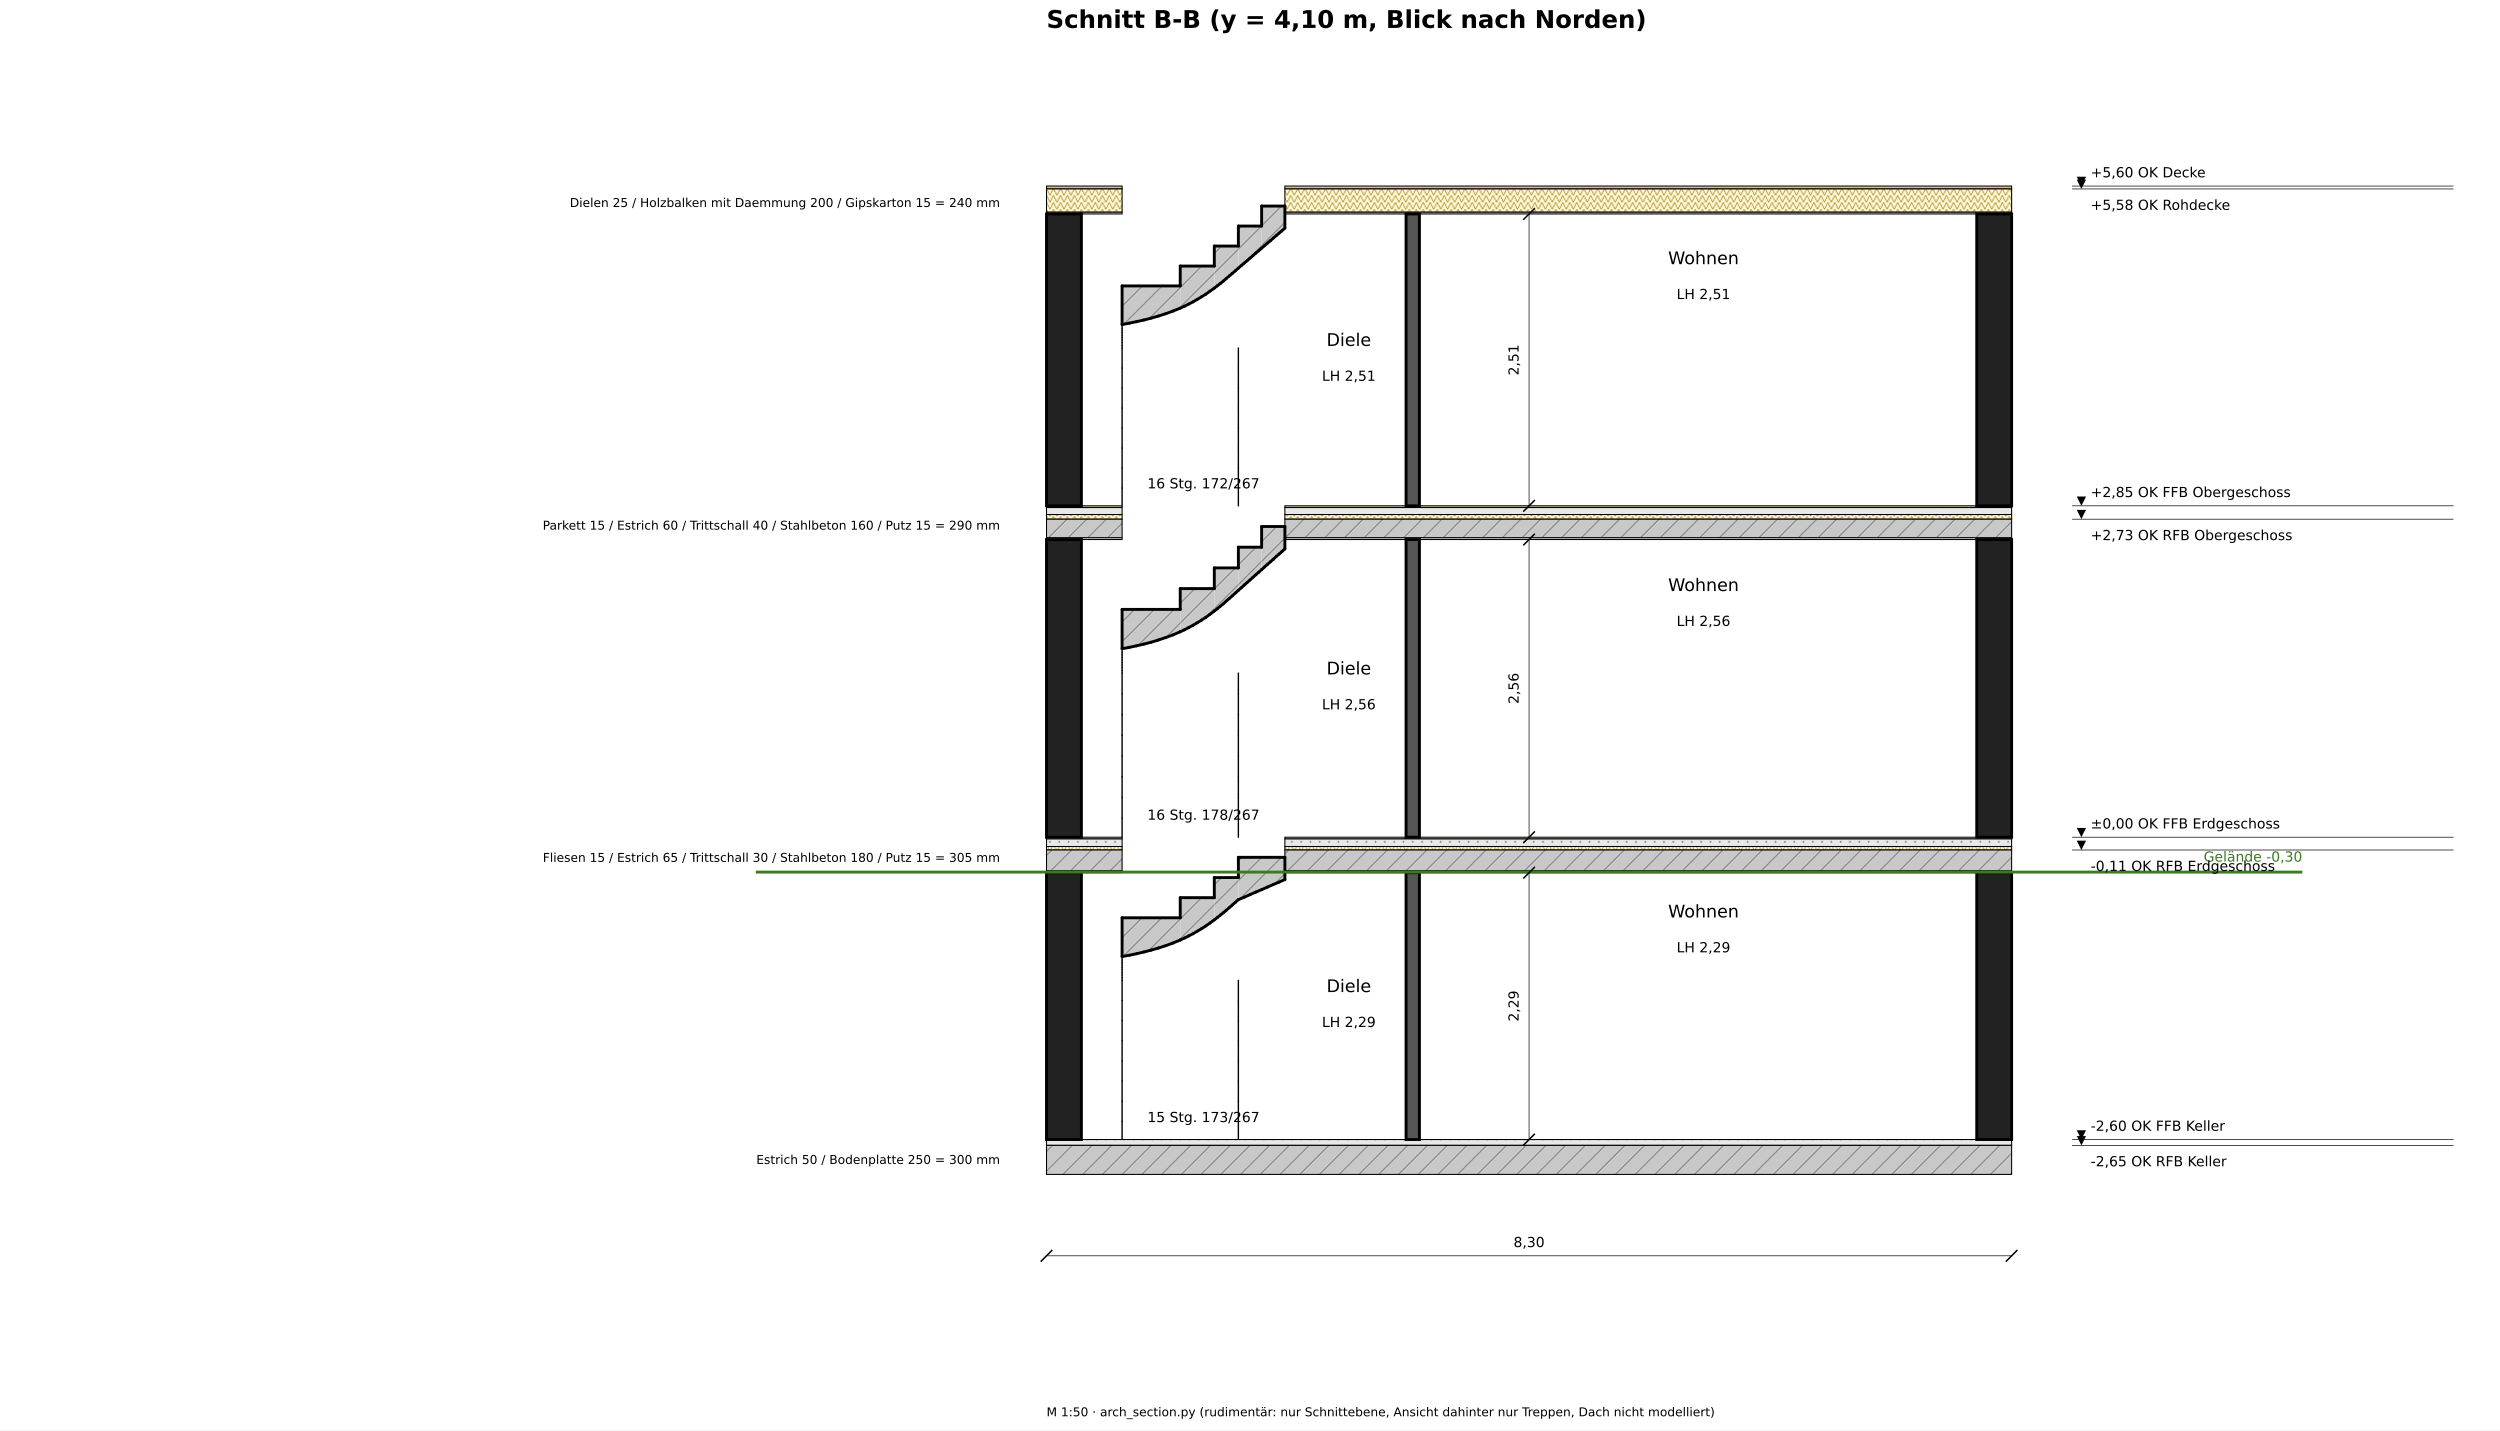
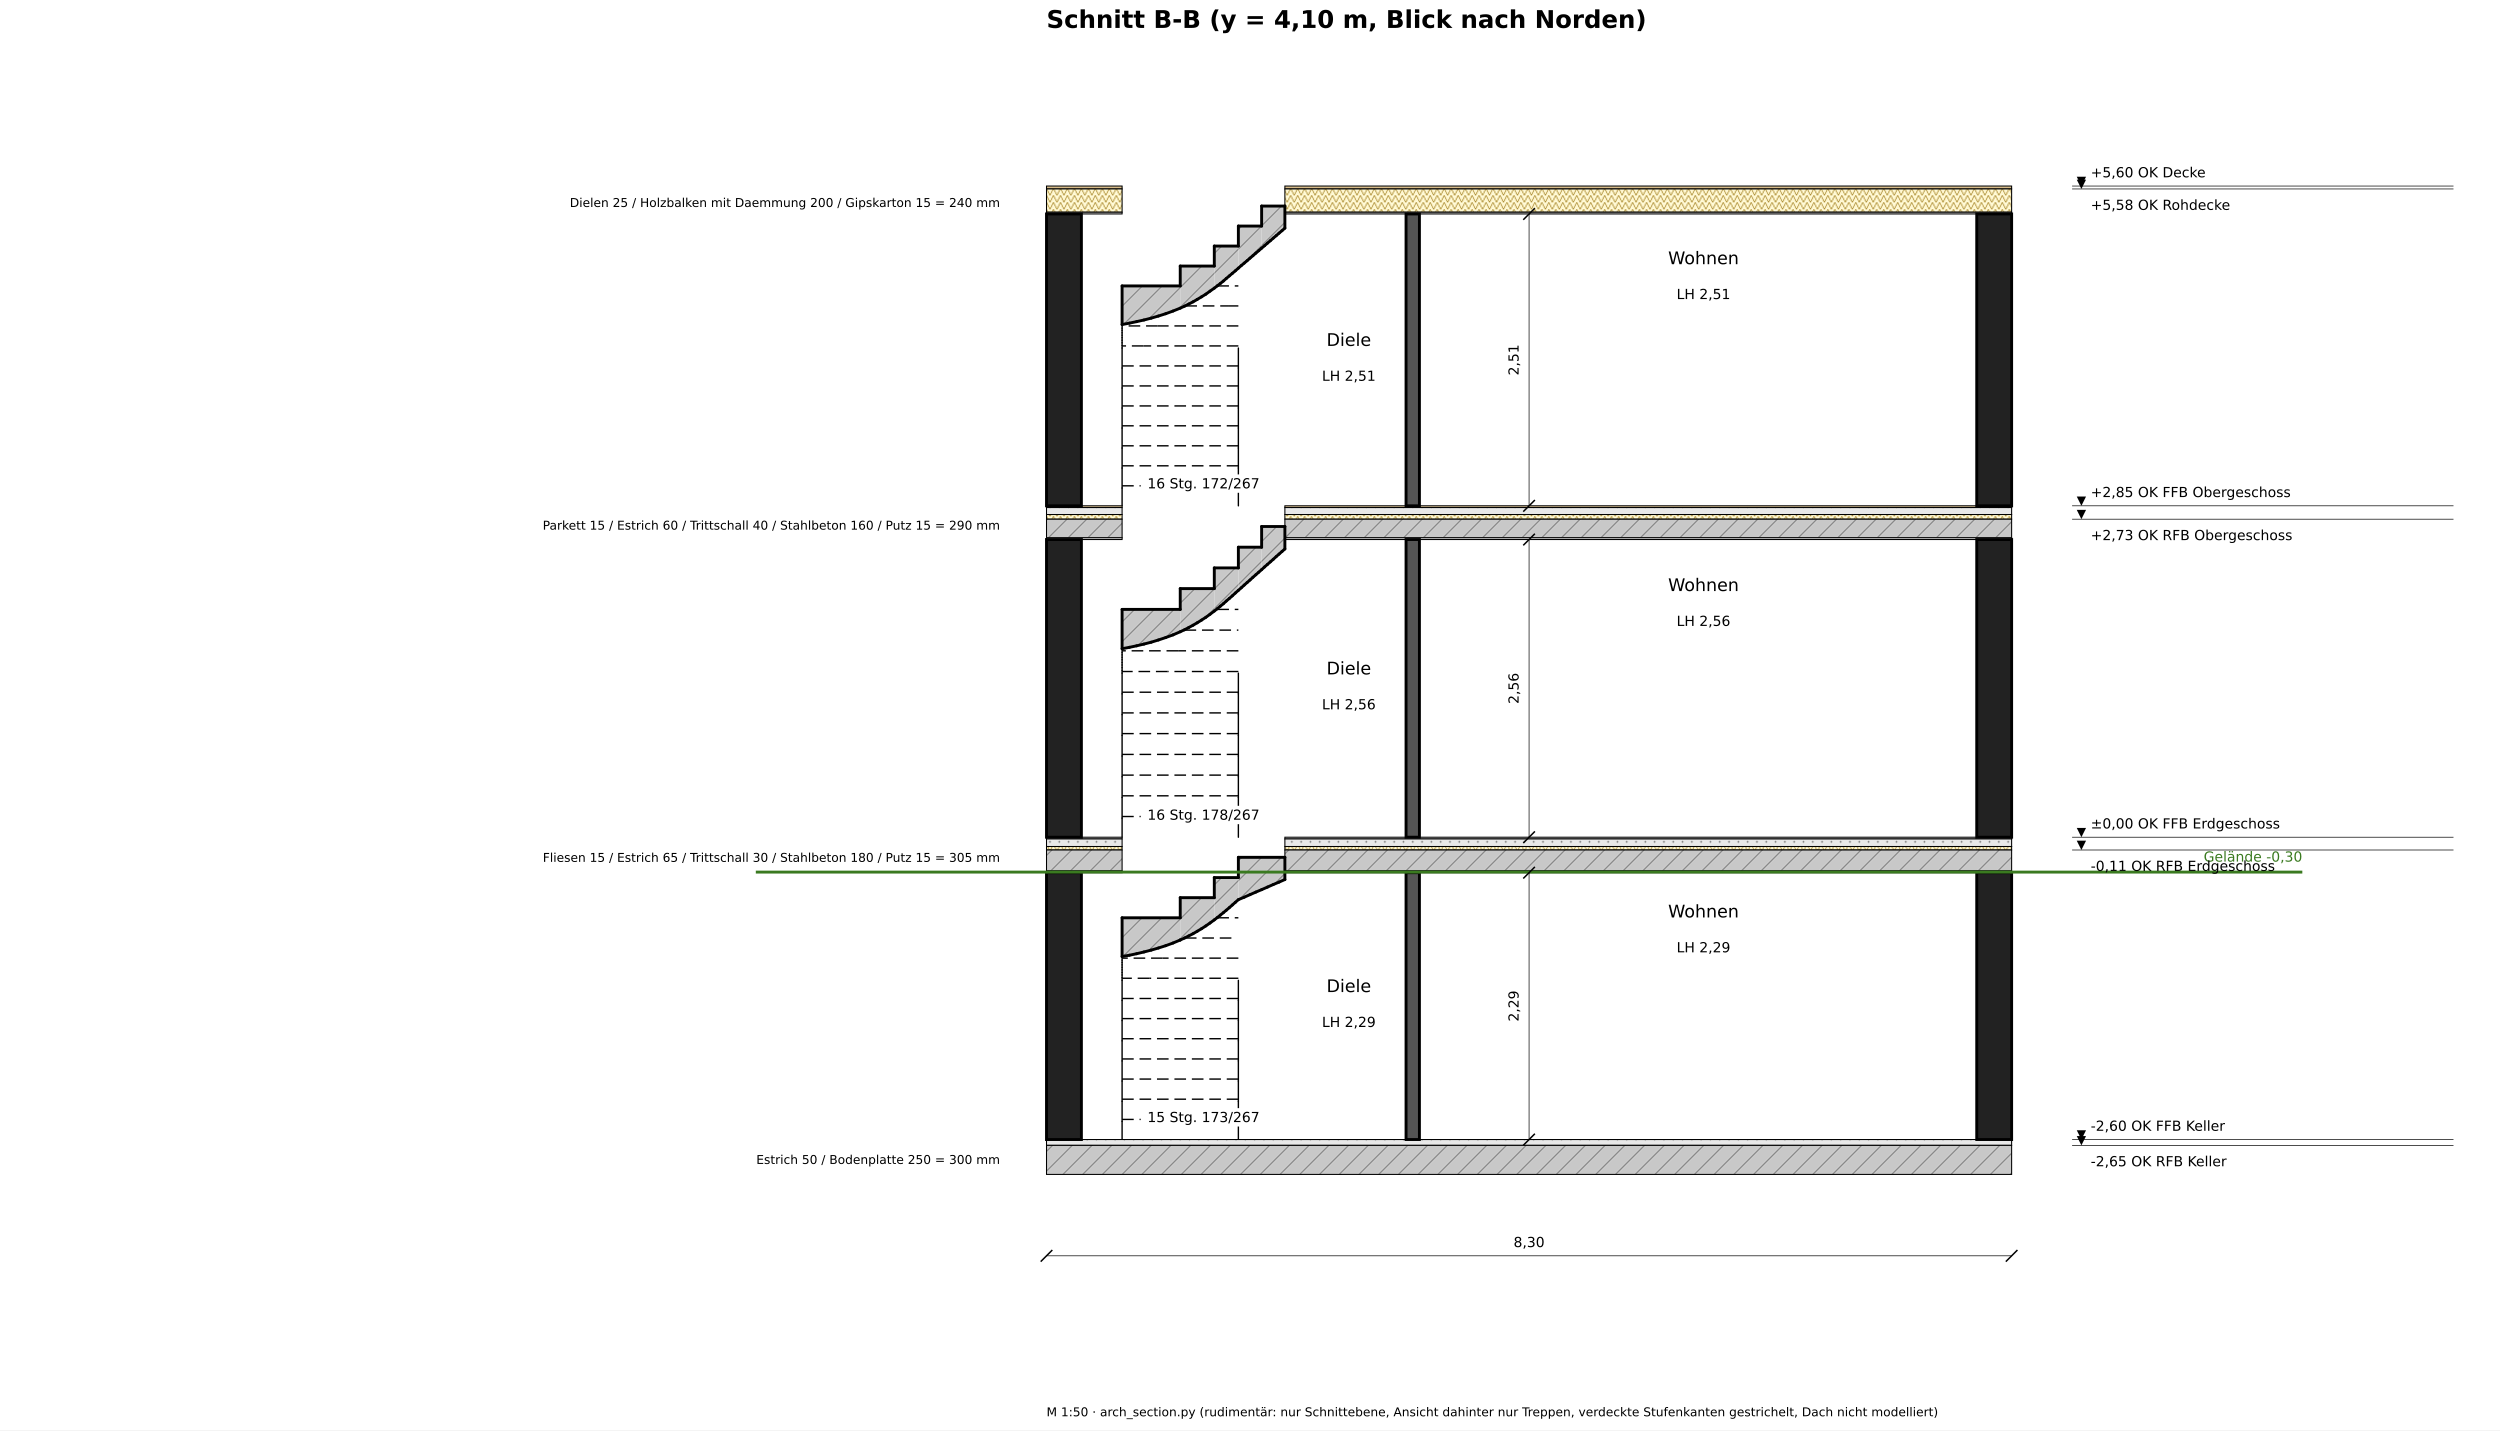
<svg xmlns="http://www.w3.org/2000/svg" width="430.0mm" height="246.0mm" viewBox="-9150 -7200 21500 12300" font-family="DejaVu Sans, sans-serif">
  <defs>
    <pattern id="concrete" patternUnits="userSpaceOnUse" width="120" height="120" patternTransform="rotate(45)">
      <rect width="120" height="120" fill="#c8c8c8" />
      <line x1="0" y1="0" x2="0" y2="120" stroke="#555" stroke-width="10" />
    </pattern>
    <pattern id="screed" patternUnits="userSpaceOnUse" width="80" height="80">
      <rect width="80" height="80" fill="#e8e8e8" />
      <circle cx="40" cy="40" r="8" fill="#777" />
    </pattern>
    <pattern id="insulation" patternUnits="userSpaceOnUse" width="120" height="60">
      <rect width="120" height="60" fill="#fff6d0" />
      <path d="M0 60 L30 0 L60 60 L90 0 L120 60" fill="none" stroke="#a08020" stroke-width="6" />
    </pattern>
    <pattern id="wood" patternUnits="userSpaceOnUse" width="200" height="40">
      <rect width="200" height="40" fill="#e9cf9f" />
      <line x1="0" y1="20" x2="200" y2="20" stroke="#8a6a30" stroke-width="5" />
    </pattern>
    <pattern id="plaster" patternUnits="userSpaceOnUse" width="50" height="50">
      <rect width="50" height="50" fill="#f7f7f7" />
    </pattern>
    <pattern id="todo" patternUnits="userSpaceOnUse" width="150" height="150" patternTransform="rotate(45)">
      <rect width="150" height="150" fill="#ffe0e0" />
      <line x1="0" y1="0" x2="0" y2="150" stroke="#e05050" stroke-width="8" />
    </pattern>
  </defs>
  <rect x="-9150.0" y="-7200" width="21500.0" height="12300.0" fill="white" />
  <line x1="500" y1="2600" x2="500" y2="2444" stroke="#000" stroke-width="12" stroke-linecap="round" />
  <line x1="1500" y1="2444" x2="1500" y2="2600" stroke="#000" stroke-width="12" stroke-linecap="round" />
  <line x1="500" y1="2444" x2="500" y2="2271" stroke="#000" stroke-width="12" stroke-linecap="round" />
  <line x1="1500" y1="2271" x2="1500" y2="2444" stroke="#000" stroke-width="12" stroke-linecap="round" />
  <line x1="500" y1="2271" x2="500" y2="2097" stroke="#000" stroke-width="12" stroke-linecap="round" />
  <line x1="1500" y1="2097" x2="1500" y2="2271" stroke="#000" stroke-width="12" stroke-linecap="round" />
  <line x1="500" y1="2097" x2="500" y2="1924" stroke="#000" stroke-width="12" stroke-linecap="round" />
  <line x1="1500" y1="1924" x2="1500" y2="2097" stroke="#000" stroke-width="12" stroke-linecap="round" />
  <line x1="500" y1="1924" x2="500" y2="1751" stroke="#000" stroke-width="12" stroke-linecap="round" />
  <line x1="1500" y1="1751" x2="1500" y2="1924" stroke="#000" stroke-width="12" stroke-linecap="round" />
  <line x1="500" y1="1751" x2="500" y2="1577" stroke="#000" stroke-width="12" stroke-linecap="round" />
  <line x1="1500" y1="1577" x2="1500" y2="1751" stroke="#000" stroke-width="12" stroke-linecap="round" />
  <line x1="500" y1="1577" x2="500" y2="1404" stroke="#000" stroke-width="12" stroke-linecap="round" />
  <line x1="1500" y1="1404" x2="1500" y2="1577" stroke="#000" stroke-width="12" stroke-linecap="round" />
  <line x1="500" y1="1404" x2="500" y2="1231" stroke="#000" stroke-width="12" stroke-linecap="round" />
  <line x1="1500" y1="1231" x2="1500" y2="1404" stroke="#000" stroke-width="12" stroke-linecap="round" />
  <line x1="500" y1="1231" x2="500" y2="1208" stroke="#000" stroke-width="12" stroke-linecap="round" />
  <line x1="500" y1="1208" x2="500" y2="1185" stroke="#000" stroke-width="12" stroke-linecap="round" />
  <line x1="500" y1="1185" x2="500" y2="1163" stroke="#000" stroke-width="12" stroke-linecap="round" />
  <line x1="500" y1="1163" x2="500" y2="1141" stroke="#000" stroke-width="12" stroke-linecap="round" />
  <line x1="500" y1="1141" x2="500" y2="1119" stroke="#000" stroke-width="12" stroke-linecap="round" />
  <line x1="500" y1="1119" x2="500" y2="1098" stroke="#000" stroke-width="12" stroke-linecap="round" />
  <line x1="500" y1="1098" x2="500" y2="1077" stroke="#000" stroke-width="12" stroke-linecap="round" />
  <line x1="500" y1="1077" x2="500" y2="1057" stroke="#000" stroke-width="12" stroke-linecap="round" />
  <line x1="500" y1="1057" x2="500" y2="1031" stroke="#000" stroke-width="12" stroke-linecap="round" />
  <line x1="500" y1="1031" x2="500" y2="1026" stroke="#000" stroke-width="12" stroke-linecap="round" />
  <line x1="500" y1="-0" x2="500" y2="-164" stroke="#000" stroke-width="12" stroke-linecap="round" />
  <line x1="1500" y1="-164" x2="1500" y2="-0" stroke="#000" stroke-width="12" stroke-linecap="round" />
  <line x1="500" y1="-164" x2="500" y2="-342" stroke="#000" stroke-width="12" stroke-linecap="round" />
  <line x1="1500" y1="-342" x2="1500" y2="-164" stroke="#000" stroke-width="12" stroke-linecap="round" />
  <line x1="500" y1="-342" x2="500" y2="-520" stroke="#000" stroke-width="12" stroke-linecap="round" />
  <line x1="1500" y1="-520" x2="1500" y2="-342" stroke="#000" stroke-width="12" stroke-linecap="round" />
  <line x1="500" y1="-520" x2="500" y2="-698" stroke="#000" stroke-width="12" stroke-linecap="round" />
  <line x1="1500" y1="-698" x2="1500" y2="-520" stroke="#000" stroke-width="12" stroke-linecap="round" />
  <line x1="500" y1="-698" x2="500" y2="-876" stroke="#000" stroke-width="12" stroke-linecap="round" />
  <line x1="1500" y1="-876" x2="1500" y2="-698" stroke="#000" stroke-width="12" stroke-linecap="round" />
  <line x1="500" y1="-876" x2="500" y2="-1054" stroke="#000" stroke-width="12" stroke-linecap="round" />
  <line x1="1500" y1="-1054" x2="1500" y2="-876" stroke="#000" stroke-width="12" stroke-linecap="round" />
  <line x1="500" y1="-1054" x2="500" y2="-1233" stroke="#000" stroke-width="12" stroke-linecap="round" />
  <line x1="1500" y1="-1233" x2="1500" y2="-1054" stroke="#000" stroke-width="12" stroke-linecap="round" />
  <line x1="500" y1="-1233" x2="500" y2="-1411" stroke="#000" stroke-width="12" stroke-linecap="round" />
  <line x1="1500" y1="-1411" x2="1500" y2="-1233" stroke="#000" stroke-width="12" stroke-linecap="round" />
  <line x1="500" y1="-1411" x2="500" y2="-1434" stroke="#000" stroke-width="12" stroke-linecap="round" />
  <line x1="500" y1="-1434" x2="500" y2="-1458" stroke="#000" stroke-width="12" stroke-linecap="round" />
  <line x1="500" y1="-1458" x2="500" y2="-1481" stroke="#000" stroke-width="12" stroke-linecap="round" />
  <line x1="500" y1="-1481" x2="500" y2="-1503" stroke="#000" stroke-width="12" stroke-linecap="round" />
  <line x1="500" y1="-1503" x2="500" y2="-1526" stroke="#000" stroke-width="12" stroke-linecap="round" />
  <line x1="500" y1="-1526" x2="500" y2="-1547" stroke="#000" stroke-width="12" stroke-linecap="round" />
  <line x1="500" y1="-1547" x2="500" y2="-1568" stroke="#000" stroke-width="12" stroke-linecap="round" />
  <line x1="500" y1="-1568" x2="500" y2="-1589" stroke="#000" stroke-width="12" stroke-linecap="round" />
  <line x1="500" y1="-1589" x2="500" y2="-1616" stroke="#000" stroke-width="12" stroke-linecap="round" />
  <line x1="500" y1="-1616" x2="500" y2="-1621" stroke="#000" stroke-width="12" stroke-linecap="round" />
  <line x1="500" y1="-2850" x2="500" y2="-3003" stroke="#000" stroke-width="12" stroke-linecap="round" />
  <line x1="1500" y1="-3003" x2="1500" y2="-2850" stroke="#000" stroke-width="12" stroke-linecap="round" />
  <line x1="500" y1="-3003" x2="500" y2="-3175" stroke="#000" stroke-width="12" stroke-linecap="round" />
  <line x1="1500" y1="-3175" x2="1500" y2="-3003" stroke="#000" stroke-width="12" stroke-linecap="round" />
  <line x1="500" y1="-3175" x2="500" y2="-3347" stroke="#000" stroke-width="12" stroke-linecap="round" />
  <line x1="1500" y1="-3347" x2="1500" y2="-3175" stroke="#000" stroke-width="12" stroke-linecap="round" />
  <line x1="500" y1="-3347" x2="500" y2="-3519" stroke="#000" stroke-width="12" stroke-linecap="round" />
  <line x1="1500" y1="-3519" x2="1500" y2="-3347" stroke="#000" stroke-width="12" stroke-linecap="round" />
  <line x1="500" y1="-3519" x2="500" y2="-3691" stroke="#000" stroke-width="12" stroke-linecap="round" />
  <line x1="1500" y1="-3691" x2="1500" y2="-3519" stroke="#000" stroke-width="12" stroke-linecap="round" />
  <line x1="500" y1="-3691" x2="500" y2="-3863" stroke="#000" stroke-width="12" stroke-linecap="round" />
  <line x1="1500" y1="-3863" x2="1500" y2="-3691" stroke="#000" stroke-width="12" stroke-linecap="round" />
  <line x1="500" y1="-3863" x2="500" y2="-4035" stroke="#000" stroke-width="12" stroke-linecap="round" />
  <line x1="1500" y1="-4035" x2="1500" y2="-3863" stroke="#000" stroke-width="12" stroke-linecap="round" />
  <line x1="500" y1="-4035" x2="500" y2="-4207" stroke="#000" stroke-width="12" stroke-linecap="round" />
  <line x1="1500" y1="-4207" x2="1500" y2="-4035" stroke="#000" stroke-width="12" stroke-linecap="round" />
  <line x1="500" y1="-4207" x2="500" y2="-4229" stroke="#000" stroke-width="12" stroke-linecap="round" />
  <line x1="500" y1="-4229" x2="500" y2="-4252" stroke="#000" stroke-width="12" stroke-linecap="round" />
  <line x1="500" y1="-4252" x2="500" y2="-4274" stroke="#000" stroke-width="12" stroke-linecap="round" />
  <line x1="500" y1="-4274" x2="500" y2="-4296" stroke="#000" stroke-width="12" stroke-linecap="round" />
  <line x1="500" y1="-4296" x2="500" y2="-4317" stroke="#000" stroke-width="12" stroke-linecap="round" />
  <line x1="500" y1="-4317" x2="500" y2="-4338" stroke="#000" stroke-width="12" stroke-linecap="round" />
  <line x1="500" y1="-4338" x2="500" y2="-4359" stroke="#000" stroke-width="12" stroke-linecap="round" />
  <line x1="500" y1="-4359" x2="500" y2="-4378" stroke="#000" stroke-width="12" stroke-linecap="round" />
  <line x1="500" y1="-4378" x2="500" y2="-4405" stroke="#000" stroke-width="12" stroke-linecap="round" />
  <line x1="500" y1="-4405" x2="500" y2="-4409" stroke="#000" stroke-width="12" stroke-linecap="round" />
  <rect x="-150" y="2600" width="8300" height="50" fill="url(#screed)" stroke="#000" stroke-width="9" />
  <rect x="-150" y="2650" width="8300" height="250" fill="url(#concrete)" stroke="#000" stroke-width="9" />
  <rect x="-150" y="0" width="650" height="15" fill="url(#plaster)" stroke="#000" stroke-width="9" />
  <rect x="1900" y="0" width="6250" height="15" fill="url(#plaster)" stroke="#000" stroke-width="9" />
  <rect x="-150" y="15" width="650" height="65" fill="url(#screed)" stroke="#000" stroke-width="9" />
  <rect x="1900" y="15" width="6250" height="65" fill="url(#screed)" stroke="#000" stroke-width="9" />
  <rect x="-150" y="80" width="650" height="30" fill="url(#insulation)" stroke="#000" stroke-width="9" />
  <rect x="1900" y="80" width="6250" height="30" fill="url(#insulation)" stroke="#000" stroke-width="9" />
  <rect x="-150" y="110" width="650" height="180" fill="url(#concrete)" stroke="#000" stroke-width="9" />
  <rect x="1900" y="110" width="6250" height="180" fill="url(#concrete)" stroke="#000" stroke-width="9" />
  <rect x="-150" y="290" width="650" height="15" fill="url(#plaster)" stroke="#000" stroke-width="9" />
  <rect x="1900" y="290" width="6250" height="15" fill="url(#plaster)" stroke="#000" stroke-width="9" />
  <rect x="-150" y="-2850" width="650" height="15" fill="url(#wood)" stroke="#000" stroke-width="9" />
  <rect x="1900" y="-2850" width="6250" height="15" fill="url(#wood)" stroke="#000" stroke-width="9" />
  <rect x="-150" y="-2835" width="650" height="60" fill="url(#screed)" stroke="#000" stroke-width="9" />
  <rect x="1900" y="-2835" width="6250" height="60" fill="url(#screed)" stroke="#000" stroke-width="9" />
  <rect x="-150" y="-2775" width="650" height="40" fill="url(#insulation)" stroke="#000" stroke-width="9" />
  <rect x="1900" y="-2775" width="6250" height="40" fill="url(#insulation)" stroke="#000" stroke-width="9" />
  <rect x="-150" y="-2735" width="650" height="160" fill="url(#concrete)" stroke="#000" stroke-width="9" />
  <rect x="1900" y="-2735" width="6250" height="160" fill="url(#concrete)" stroke="#000" stroke-width="9" />
  <rect x="-150" y="-2575" width="650" height="15" fill="url(#plaster)" stroke="#000" stroke-width="9" />
  <rect x="1900" y="-2575" width="6250" height="15" fill="url(#plaster)" stroke="#000" stroke-width="9" />
  <rect x="-150" y="-5600" width="650" height="25" fill="url(#wood)" stroke="#000" stroke-width="9" />
  <rect x="1900" y="-5600" width="6250" height="25" fill="url(#wood)" stroke="#000" stroke-width="9" />
  <rect x="-150" y="-5575" width="650" height="200" fill="url(#insulation)" stroke="#000" stroke-width="9" />
  <rect x="1900" y="-5575" width="6250" height="200" fill="url(#insulation)" stroke="#000" stroke-width="9" />
  <rect x="-150" y="-5375" width="650" height="15" fill="#dddddd" stroke="#000" stroke-width="9" />
  <rect x="1900" y="-5375" width="6250" height="15" fill="#dddddd" stroke="#000" stroke-width="9" />
  <rect x="-150" y="305" width="300" height="2295" fill="#222" stroke="#000" stroke-width="25" />
  <rect x="2942" y="305" width="115" height="2295" fill="#555" stroke="#000" stroke-width="25" />
  <rect x="7850" y="305" width="300" height="2295" fill="#222" stroke="#000" stroke-width="25" />
  <rect x="-150" y="-2560" width="300" height="2560" fill="#222" stroke="#000" stroke-width="25" />
  <rect x="2942" y="-2560" width="115" height="2560" fill="#555" stroke="#000" stroke-width="25" />
  <rect x="7850" y="-2560" width="300" height="2560" fill="#222" stroke="#000" stroke-width="25" />
  <rect x="-150" y="-5360" width="300" height="2510" fill="#222" stroke="#000" stroke-width="25" />
  <rect x="2942" y="-5360" width="115" height="2510" fill="#555" stroke="#000" stroke-width="25" />
  <rect x="7850" y="-5360" width="300" height="2510" fill="#222" stroke="#000" stroke-width="25" />
+   <line x1="1500" y1="2427" x2="500" y2="2427" stroke="#000" stroke-width="12" stroke-dasharray="100 50" />
+   <line x1="1500" y1="2253" x2="500" y2="2253" stroke="#000" stroke-width="12" stroke-dasharray="100 50" />
+   <line x1="1500" y1="2080" x2="500" y2="2080" stroke="#000" stroke-width="12" stroke-dasharray="100 50" />
+   <line x1="1500" y1="1907" x2="500" y2="1907" stroke="#000" stroke-width="12" stroke-dasharray="100 50" />
+   <line x1="1500" y1="1733" x2="500" y2="1733" stroke="#000" stroke-width="12" stroke-dasharray="100 50" />
+   <line x1="1500" y1="1560" x2="500" y2="1560" stroke="#000" stroke-width="12" stroke-dasharray="100 50" />
+   <line x1="1500" y1="1387" x2="500" y2="1387" stroke="#000" stroke-width="12" stroke-dasharray="100 50" />
+   <line x1="1500" y1="1213" x2="734" y2="1213" stroke="#000" stroke-width="12" stroke-dasharray="100 50" />
+   <line x1="734" y1="1213" x2="500" y2="1213" stroke="#000" stroke-width="12" stroke-dasharray="100 50" />
+   <line x1="1500" y1="1040" x2="849" y2="1040" stroke="#000" stroke-width="12" stroke-dasharray="100 50" />
+   <line x1="849" y1="1040" x2="500" y2="1040" stroke="#000" stroke-width="12" stroke-dasharray="100 50" />
+   <line x1="1040" y1="867" x2="1465" y2="867" stroke="#000" stroke-width="12" stroke-dasharray="100 50" />
+   <line x1="1319" y1="693" x2="1500" y2="693" stroke="#000" stroke-width="12" stroke-dasharray="100 50" />
+   <line x1="1500" y1="-178" x2="500" y2="-178" stroke="#000" stroke-width="12" stroke-dasharray="100 50" />
+   <line x1="1500" y1="-356" x2="500" y2="-356" stroke="#000" stroke-width="12" stroke-dasharray="100 50" />
+   <line x1="1500" y1="-534" x2="500" y2="-534" stroke="#000" stroke-width="12" stroke-dasharray="100 50" />
+   <line x1="1500" y1="-712" x2="500" y2="-712" stroke="#000" stroke-width="12" stroke-dasharray="100 50" />
+   <line x1="1500" y1="-891" x2="500" y2="-891" stroke="#000" stroke-width="12" stroke-dasharray="100 50" />
+   <line x1="1500" y1="-1069" x2="500" y2="-1069" stroke="#000" stroke-width="12" stroke-dasharray="100 50" />
+   <line x1="1500" y1="-1247" x2="500" y2="-1247" stroke="#000" stroke-width="12" stroke-dasharray="100 50" />
+   <line x1="1500" y1="-1425" x2="891" y2="-1425" stroke="#000" stroke-width="12" stroke-dasharray="100 50" />
+   <line x1="891" y1="-1425" x2="500" y2="-1425" stroke="#000" stroke-width="12" stroke-dasharray="100 50" />
+   <line x1="1500" y1="-1603" x2="982" y2="-1603" stroke="#000" stroke-width="12" stroke-dasharray="100 50" />
+   <line x1="982" y1="-1603" x2="500" y2="-1603" stroke="#000" stroke-width="12" stroke-dasharray="100 50" />
+   <line x1="1037" y1="-1781" x2="1500" y2="-1781" stroke="#000" stroke-width="12" stroke-dasharray="100 50" />
+   <line x1="1319" y1="-1959" x2="1500" y2="-1959" stroke="#000" stroke-width="12" stroke-dasharray="100 50" />
+   <line x1="1500" y1="-3022" x2="500" y2="-3022" stroke="#000" stroke-width="12" stroke-dasharray="100 50" />
+   <line x1="1500" y1="-3194" x2="500" y2="-3194" stroke="#000" stroke-width="12" stroke-dasharray="100 50" />
+   <line x1="1500" y1="-3366" x2="500" y2="-3366" stroke="#000" stroke-width="12" stroke-dasharray="100 50" />
+   <line x1="1500" y1="-3538" x2="500" y2="-3538" stroke="#000" stroke-width="12" stroke-dasharray="100 50" />
+   <line x1="1500" y1="-3709" x2="500" y2="-3709" stroke="#000" stroke-width="12" stroke-dasharray="100 50" />
+   <line x1="1500" y1="-3881" x2="500" y2="-3881" stroke="#000" stroke-width="12" stroke-dasharray="100 50" />
+   <line x1="1500" y1="-4053" x2="500" y2="-4053" stroke="#000" stroke-width="12" stroke-dasharray="100 50" />
+   <line x1="1500" y1="-4225" x2="684" y2="-4225" stroke="#000" stroke-width="12" stroke-dasharray="100 50" />
+   <line x1="684" y1="-4225" x2="500" y2="-4225" stroke="#000" stroke-width="12" stroke-dasharray="100 50" />
+   <line x1="1500" y1="-4397" x2="806" y2="-4397" stroke="#000" stroke-width="12" stroke-dasharray="100 50" />
+   <line x1="806" y1="-4397" x2="500" y2="-4397" stroke="#000" stroke-width="12" stroke-dasharray="100 50" />
+   <line x1="1044" y1="-4569" x2="1411" y2="-4569" stroke="#000" stroke-width="12" stroke-dasharray="100 50" />
+   <line x1="1411" y1="-4569" x2="1500" y2="-4569" stroke="#000" stroke-width="12" stroke-dasharray="100 50" />
+   <line x1="1319" y1="-4741" x2="1500" y2="-4741" stroke="#000" stroke-width="12" stroke-dasharray="100 50" />
  <polygon points="500,693 1000,693 1000,884 938,910 875,933 812,953 750,971 688,987 625,1002 563,1015 500,1026" fill="url(#concrete)" stroke="none" />
  <polygon points="1000,520 1293,520 1293,711 1256,738 1220,763 1183,787 1146,809 1110,830 1073,849 1037,867 1000,884" fill="url(#concrete)" stroke="none" />
  <polygon points="1293,347 1500,347 1500,537 1474,560 1448,583 1422,606 1396,628 1371,649 1345,670 1319,691 1293,711" fill="url(#concrete)" stroke="none" />
  <polygon points="1500,173 1900,173 1900,364 1850,386 1800,407 1750,429 1700,451 1650,472 1600,494 1550,516 1500,537" fill="url(#concrete)" stroke="none" />
  <polygon points="500,-1959 1000,-1959 1000,-1767 938,-1740 875,-1717 812,-1696 750,-1677 688,-1661 625,-1646 563,-1633 500,-1621" fill="url(#concrete)" stroke="none" />
  <polygon points="1000,-2138 1293,-2138 1293,-1945 1256,-1917 1220,-1891 1183,-1867 1146,-1844 1110,-1823 1073,-1803 1037,-1784 1000,-1767" fill="url(#concrete)" stroke="none" />
  <polygon points="1293,-2316 1500,-2316 1500,-2123 1474,-2100 1448,-2076 1422,-2053 1396,-2031 1371,-2008 1345,-1987 1319,-1965 1293,-1945" fill="url(#concrete)" stroke="none" />
  <polygon points="1500,-2494 1700,-2494 1700,-2301 1675,-2279 1650,-2257 1625,-2235 1600,-2212 1575,-2190 1550,-2168 1525,-2145 1500,-2123" fill="url(#concrete)" stroke="none" />
  <polygon points="1700,-2672 1900,-2672 1900,-2479 1875,-2457 1850,-2435 1825,-2413 1800,-2390 1775,-2368 1750,-2346 1725,-2324 1700,-2301" fill="url(#concrete)" stroke="none" />
  <polygon points="500,-4741 1000,-4741 1000,-4550 938,-4525 875,-4502 812,-4482 750,-4464 688,-4448 625,-4434 563,-4421 500,-4409" fill="url(#concrete)" stroke="none" />
  <polygon points="1000,-4912 1293,-4912 1293,-4722 1256,-4696 1220,-4670 1183,-4647 1146,-4625 1110,-4604 1073,-4585 1037,-4567 1000,-4550" fill="url(#concrete)" stroke="none" />
  <polygon points="1293,-5084 1500,-5084 1500,-4894 1474,-4871 1448,-4849 1422,-4827 1396,-4805 1371,-4783 1345,-4762 1319,-4742 1293,-4722" fill="url(#concrete)" stroke="none" />
  <polygon points="1500,-5256 1700,-5256 1700,-5066 1675,-5044 1650,-5023 1625,-5001 1600,-4980 1575,-4958 1550,-4937 1525,-4916 1500,-4894" fill="url(#concrete)" stroke="none" />
  <polygon points="1700,-5428 1900,-5428 1900,-5238 1875,-5216 1850,-5195 1825,-5173 1800,-5152 1775,-5130 1750,-5109 1725,-5087 1700,-5066" fill="url(#concrete)" stroke="none" />
  <line x1="500" y1="693" x2="1000" y2="693" stroke="#000" stroke-width="25" stroke-linecap="round" />
  <line x1="1000" y1="884" x2="938" y2="910" stroke="#000" stroke-width="25" stroke-linecap="round" />
  <line x1="938" y1="910" x2="875" y2="933" stroke="#000" stroke-width="25" stroke-linecap="round" />
  <line x1="875" y1="933" x2="812" y2="953" stroke="#000" stroke-width="25" stroke-linecap="round" />
  <line x1="812" y1="953" x2="750" y2="971" stroke="#000" stroke-width="25" stroke-linecap="round" />
  <line x1="750" y1="971" x2="688" y2="987" stroke="#000" stroke-width="25" stroke-linecap="round" />
  <line x1="688" y1="987" x2="625" y2="1002" stroke="#000" stroke-width="25" stroke-linecap="round" />
  <line x1="625" y1="1002" x2="563" y2="1015" stroke="#000" stroke-width="25" stroke-linecap="round" />
  <line x1="563" y1="1015" x2="500" y2="1026" stroke="#000" stroke-width="25" stroke-linecap="round" />
  <line x1="1000" y1="520" x2="1293" y2="520" stroke="#000" stroke-width="25" stroke-linecap="round" />
  <line x1="1293" y1="711" x2="1256" y2="738" stroke="#000" stroke-width="25" stroke-linecap="round" />
  <line x1="1256" y1="738" x2="1220" y2="763" stroke="#000" stroke-width="25" stroke-linecap="round" />
  <line x1="1220" y1="763" x2="1183" y2="787" stroke="#000" stroke-width="25" stroke-linecap="round" />
  <line x1="1183" y1="787" x2="1146" y2="809" stroke="#000" stroke-width="25" stroke-linecap="round" />
  <line x1="1146" y1="809" x2="1110" y2="830" stroke="#000" stroke-width="25" stroke-linecap="round" />
  <line x1="1110" y1="830" x2="1073" y2="849" stroke="#000" stroke-width="25" stroke-linecap="round" />
  <line x1="1073" y1="849" x2="1037" y2="867" stroke="#000" stroke-width="25" stroke-linecap="round" />
  <line x1="1037" y1="867" x2="1000" y2="884" stroke="#000" stroke-width="25" stroke-linecap="round" />
  <line x1="1293" y1="347" x2="1500" y2="347" stroke="#000" stroke-width="25" stroke-linecap="round" />
  <line x1="1500" y1="537" x2="1474" y2="560" stroke="#000" stroke-width="25" stroke-linecap="round" />
  <line x1="1474" y1="560" x2="1448" y2="583" stroke="#000" stroke-width="25" stroke-linecap="round" />
  <line x1="1448" y1="583" x2="1422" y2="606" stroke="#000" stroke-width="25" stroke-linecap="round" />
  <line x1="1422" y1="606" x2="1396" y2="628" stroke="#000" stroke-width="25" stroke-linecap="round" />
  <line x1="1396" y1="628" x2="1371" y2="649" stroke="#000" stroke-width="25" stroke-linecap="round" />
  <line x1="1371" y1="649" x2="1345" y2="670" stroke="#000" stroke-width="25" stroke-linecap="round" />
  <line x1="1345" y1="670" x2="1319" y2="691" stroke="#000" stroke-width="25" stroke-linecap="round" />
  <line x1="1319" y1="691" x2="1293" y2="711" stroke="#000" stroke-width="25" stroke-linecap="round" />
  <line x1="1500" y1="173" x2="1900" y2="173" stroke="#000" stroke-width="25" stroke-linecap="round" />
  <line x1="1900" y1="364" x2="1850" y2="386" stroke="#000" stroke-width="25" stroke-linecap="round" />
  <line x1="1850" y1="386" x2="1800" y2="407" stroke="#000" stroke-width="25" stroke-linecap="round" />
  <line x1="1800" y1="407" x2="1750" y2="429" stroke="#000" stroke-width="25" stroke-linecap="round" />
  <line x1="1750" y1="429" x2="1700" y2="451" stroke="#000" stroke-width="25" stroke-linecap="round" />
  <line x1="1700" y1="451" x2="1650" y2="472" stroke="#000" stroke-width="25" stroke-linecap="round" />
  <line x1="1650" y1="472" x2="1600" y2="494" stroke="#000" stroke-width="25" stroke-linecap="round" />
  <line x1="1600" y1="494" x2="1550" y2="516" stroke="#000" stroke-width="25" stroke-linecap="round" />
  <line x1="1550" y1="516" x2="1500" y2="537" stroke="#000" stroke-width="25" stroke-linecap="round" />
  <line x1="1000" y1="884" x2="1000" y2="884" stroke="#000" stroke-width="25" stroke-linecap="round" />
  <line x1="1000" y1="693" x2="1000" y2="520" stroke="#000" stroke-width="25" stroke-linecap="round" />
  <line x1="500" y1="1026" x2="500" y2="693" stroke="#000" stroke-width="25" stroke-linecap="round" />
  <line x1="1293" y1="520" x2="1293" y2="347" stroke="#000" stroke-width="25" stroke-linecap="round" />
  <line x1="1500" y1="347" x2="1500" y2="173" stroke="#000" stroke-width="25" stroke-linecap="round" />
  <line x1="1900" y1="364" x2="1900" y2="173" stroke="#000" stroke-width="25" stroke-linecap="round" />
  <line x1="500" y1="-1959" x2="1000" y2="-1959" stroke="#000" stroke-width="25" stroke-linecap="round" />
  <line x1="1000" y1="-1767" x2="938" y2="-1740" stroke="#000" stroke-width="25" stroke-linecap="round" />
  <line x1="938" y1="-1740" x2="875" y2="-1717" stroke="#000" stroke-width="25" stroke-linecap="round" />
  <line x1="875" y1="-1717" x2="812" y2="-1696" stroke="#000" stroke-width="25" stroke-linecap="round" />
  <line x1="812" y1="-1696" x2="750" y2="-1677" stroke="#000" stroke-width="25" stroke-linecap="round" />
  <line x1="750" y1="-1677" x2="688" y2="-1661" stroke="#000" stroke-width="25" stroke-linecap="round" />
  <line x1="688" y1="-1661" x2="625" y2="-1646" stroke="#000" stroke-width="25" stroke-linecap="round" />
  <line x1="625" y1="-1646" x2="563" y2="-1633" stroke="#000" stroke-width="25" stroke-linecap="round" />
  <line x1="563" y1="-1633" x2="500" y2="-1621" stroke="#000" stroke-width="25" stroke-linecap="round" />
  <line x1="1000" y1="-2138" x2="1293" y2="-2138" stroke="#000" stroke-width="25" stroke-linecap="round" />
  <line x1="1293" y1="-1945" x2="1256" y2="-1917" stroke="#000" stroke-width="25" stroke-linecap="round" />
  <line x1="1256" y1="-1917" x2="1220" y2="-1891" stroke="#000" stroke-width="25" stroke-linecap="round" />
  <line x1="1220" y1="-1891" x2="1183" y2="-1867" stroke="#000" stroke-width="25" stroke-linecap="round" />
  <line x1="1183" y1="-1867" x2="1146" y2="-1844" stroke="#000" stroke-width="25" stroke-linecap="round" />
  <line x1="1146" y1="-1844" x2="1110" y2="-1823" stroke="#000" stroke-width="25" stroke-linecap="round" />
  <line x1="1110" y1="-1823" x2="1073" y2="-1803" stroke="#000" stroke-width="25" stroke-linecap="round" />
  <line x1="1073" y1="-1803" x2="1037" y2="-1784" stroke="#000" stroke-width="25" stroke-linecap="round" />
  <line x1="1037" y1="-1784" x2="1000" y2="-1767" stroke="#000" stroke-width="25" stroke-linecap="round" />
  <line x1="1293" y1="-2316" x2="1500" y2="-2316" stroke="#000" stroke-width="25" stroke-linecap="round" />
  <line x1="1500" y1="-2123" x2="1474" y2="-2100" stroke="#000" stroke-width="25" stroke-linecap="round" />
  <line x1="1474" y1="-2100" x2="1448" y2="-2076" stroke="#000" stroke-width="25" stroke-linecap="round" />
  <line x1="1448" y1="-2076" x2="1422" y2="-2053" stroke="#000" stroke-width="25" stroke-linecap="round" />
  <line x1="1422" y1="-2053" x2="1396" y2="-2031" stroke="#000" stroke-width="25" stroke-linecap="round" />
  <line x1="1396" y1="-2031" x2="1371" y2="-2008" stroke="#000" stroke-width="25" stroke-linecap="round" />
  <line x1="1371" y1="-2008" x2="1345" y2="-1987" stroke="#000" stroke-width="25" stroke-linecap="round" />
  <line x1="1345" y1="-1987" x2="1319" y2="-1965" stroke="#000" stroke-width="25" stroke-linecap="round" />
  <line x1="1319" y1="-1965" x2="1293" y2="-1945" stroke="#000" stroke-width="25" stroke-linecap="round" />
  <line x1="1500" y1="-2494" x2="1700" y2="-2494" stroke="#000" stroke-width="25" stroke-linecap="round" />
  <line x1="1700" y1="-2301" x2="1675" y2="-2279" stroke="#000" stroke-width="25" stroke-linecap="round" />
  <line x1="1675" y1="-2279" x2="1650" y2="-2257" stroke="#000" stroke-width="25" stroke-linecap="round" />
  <line x1="1650" y1="-2257" x2="1625" y2="-2235" stroke="#000" stroke-width="25" stroke-linecap="round" />
  <line x1="1625" y1="-2235" x2="1600" y2="-2212" stroke="#000" stroke-width="25" stroke-linecap="round" />
  <line x1="1600" y1="-2212" x2="1575" y2="-2190" stroke="#000" stroke-width="25" stroke-linecap="round" />
  <line x1="1575" y1="-2190" x2="1550" y2="-2168" stroke="#000" stroke-width="25" stroke-linecap="round" />
  <line x1="1550" y1="-2168" x2="1525" y2="-2145" stroke="#000" stroke-width="25" stroke-linecap="round" />
  <line x1="1525" y1="-2145" x2="1500" y2="-2123" stroke="#000" stroke-width="25" stroke-linecap="round" />
  <line x1="1700" y1="-2672" x2="1900" y2="-2672" stroke="#000" stroke-width="25" stroke-linecap="round" />
  <line x1="1900" y1="-2479" x2="1875" y2="-2457" stroke="#000" stroke-width="25" stroke-linecap="round" />
  <line x1="1875" y1="-2457" x2="1850" y2="-2435" stroke="#000" stroke-width="25" stroke-linecap="round" />
  <line x1="1850" y1="-2435" x2="1825" y2="-2413" stroke="#000" stroke-width="25" stroke-linecap="round" />
  <line x1="1825" y1="-2413" x2="1800" y2="-2390" stroke="#000" stroke-width="25" stroke-linecap="round" />
  <line x1="1800" y1="-2390" x2="1775" y2="-2368" stroke="#000" stroke-width="25" stroke-linecap="round" />
  <line x1="1775" y1="-2368" x2="1750" y2="-2346" stroke="#000" stroke-width="25" stroke-linecap="round" />
  <line x1="1750" y1="-2346" x2="1725" y2="-2324" stroke="#000" stroke-width="25" stroke-linecap="round" />
  <line x1="1725" y1="-2324" x2="1700" y2="-2301" stroke="#000" stroke-width="25" stroke-linecap="round" />
  <line x1="1000" y1="-1959" x2="1000" y2="-2138" stroke="#000" stroke-width="25" stroke-linecap="round" />
  <line x1="500" y1="-1621" x2="500" y2="-1959" stroke="#000" stroke-width="25" stroke-linecap="round" />
  <line x1="1293" y1="-2138" x2="1293" y2="-2316" stroke="#000" stroke-width="25" stroke-linecap="round" />
  <line x1="1500" y1="-2316" x2="1500" y2="-2494" stroke="#000" stroke-width="25" stroke-linecap="round" />
  <line x1="1700" y1="-2494" x2="1700" y2="-2672" stroke="#000" stroke-width="25" stroke-linecap="round" />
  <line x1="1900" y1="-2479" x2="1900" y2="-2672" stroke="#000" stroke-width="25" stroke-linecap="round" />
  <line x1="500" y1="-4741" x2="1000" y2="-4741" stroke="#000" stroke-width="25" stroke-linecap="round" />
  <line x1="1000" y1="-4550" x2="938" y2="-4525" stroke="#000" stroke-width="25" stroke-linecap="round" />
  <line x1="938" y1="-4525" x2="875" y2="-4502" stroke="#000" stroke-width="25" stroke-linecap="round" />
  <line x1="875" y1="-4502" x2="812" y2="-4482" stroke="#000" stroke-width="25" stroke-linecap="round" />
  <line x1="812" y1="-4482" x2="750" y2="-4464" stroke="#000" stroke-width="25" stroke-linecap="round" />
  <line x1="750" y1="-4464" x2="688" y2="-4448" stroke="#000" stroke-width="25" stroke-linecap="round" />
  <line x1="688" y1="-4448" x2="625" y2="-4434" stroke="#000" stroke-width="25" stroke-linecap="round" />
  <line x1="625" y1="-4434" x2="563" y2="-4421" stroke="#000" stroke-width="25" stroke-linecap="round" />
  <line x1="563" y1="-4421" x2="500" y2="-4409" stroke="#000" stroke-width="25" stroke-linecap="round" />
  <line x1="1000" y1="-4912" x2="1293" y2="-4912" stroke="#000" stroke-width="25" stroke-linecap="round" />
  <line x1="1293" y1="-4722" x2="1256" y2="-4696" stroke="#000" stroke-width="25" stroke-linecap="round" />
  <line x1="1256" y1="-4696" x2="1220" y2="-4670" stroke="#000" stroke-width="25" stroke-linecap="round" />
  <line x1="1220" y1="-4670" x2="1183" y2="-4647" stroke="#000" stroke-width="25" stroke-linecap="round" />
  <line x1="1183" y1="-4647" x2="1146" y2="-4625" stroke="#000" stroke-width="25" stroke-linecap="round" />
  <line x1="1146" y1="-4625" x2="1110" y2="-4604" stroke="#000" stroke-width="25" stroke-linecap="round" />
  <line x1="1110" y1="-4604" x2="1073" y2="-4585" stroke="#000" stroke-width="25" stroke-linecap="round" />
  <line x1="1073" y1="-4585" x2="1037" y2="-4567" stroke="#000" stroke-width="25" stroke-linecap="round" />
  <line x1="1037" y1="-4567" x2="1000" y2="-4550" stroke="#000" stroke-width="25" stroke-linecap="round" />
  <line x1="1293" y1="-5084" x2="1500" y2="-5084" stroke="#000" stroke-width="25" stroke-linecap="round" />
  <line x1="1500" y1="-4894" x2="1474" y2="-4871" stroke="#000" stroke-width="25" stroke-linecap="round" />
  <line x1="1474" y1="-4871" x2="1448" y2="-4849" stroke="#000" stroke-width="25" stroke-linecap="round" />
  <line x1="1448" y1="-4849" x2="1422" y2="-4827" stroke="#000" stroke-width="25" stroke-linecap="round" />
  <line x1="1422" y1="-4827" x2="1396" y2="-4805" stroke="#000" stroke-width="25" stroke-linecap="round" />
  <line x1="1396" y1="-4805" x2="1371" y2="-4783" stroke="#000" stroke-width="25" stroke-linecap="round" />
  <line x1="1371" y1="-4783" x2="1345" y2="-4762" stroke="#000" stroke-width="25" stroke-linecap="round" />
  <line x1="1345" y1="-4762" x2="1319" y2="-4742" stroke="#000" stroke-width="25" stroke-linecap="round" />
  <line x1="1319" y1="-4742" x2="1293" y2="-4722" stroke="#000" stroke-width="25" stroke-linecap="round" />
  <line x1="1500" y1="-5256" x2="1700" y2="-5256" stroke="#000" stroke-width="25" stroke-linecap="round" />
  <line x1="1700" y1="-5066" x2="1675" y2="-5044" stroke="#000" stroke-width="25" stroke-linecap="round" />
  <line x1="1675" y1="-5044" x2="1650" y2="-5023" stroke="#000" stroke-width="25" stroke-linecap="round" />
  <line x1="1650" y1="-5023" x2="1625" y2="-5001" stroke="#000" stroke-width="25" stroke-linecap="round" />
  <line x1="1625" y1="-5001" x2="1600" y2="-4980" stroke="#000" stroke-width="25" stroke-linecap="round" />
  <line x1="1600" y1="-4980" x2="1575" y2="-4958" stroke="#000" stroke-width="25" stroke-linecap="round" />
  <line x1="1575" y1="-4958" x2="1550" y2="-4937" stroke="#000" stroke-width="25" stroke-linecap="round" />
  <line x1="1550" y1="-4937" x2="1525" y2="-4916" stroke="#000" stroke-width="25" stroke-linecap="round" />
  <line x1="1525" y1="-4916" x2="1500" y2="-4894" stroke="#000" stroke-width="25" stroke-linecap="round" />
  <line x1="1700" y1="-5428" x2="1900" y2="-5428" stroke="#000" stroke-width="25" stroke-linecap="round" />
  <line x1="1900" y1="-5238" x2="1875" y2="-5216" stroke="#000" stroke-width="25" stroke-linecap="round" />
  <line x1="1875" y1="-5216" x2="1850" y2="-5195" stroke="#000" stroke-width="25" stroke-linecap="round" />
  <line x1="1850" y1="-5195" x2="1825" y2="-5173" stroke="#000" stroke-width="25" stroke-linecap="round" />
  <line x1="1825" y1="-5173" x2="1800" y2="-5152" stroke="#000" stroke-width="25" stroke-linecap="round" />
  <line x1="1800" y1="-5152" x2="1775" y2="-5130" stroke="#000" stroke-width="25" stroke-linecap="round" />
  <line x1="1775" y1="-5130" x2="1750" y2="-5109" stroke="#000" stroke-width="25" stroke-linecap="round" />
  <line x1="1750" y1="-5109" x2="1725" y2="-5087" stroke="#000" stroke-width="25" stroke-linecap="round" />
  <line x1="1725" y1="-5087" x2="1700" y2="-5066" stroke="#000" stroke-width="25" stroke-linecap="round" />
  <line x1="1000" y1="-4741" x2="1000" y2="-4912" stroke="#000" stroke-width="25" stroke-linecap="round" />
  <line x1="500" y1="-4409" x2="500" y2="-4741" stroke="#000" stroke-width="25" stroke-linecap="round" />
  <line x1="1293" y1="-4912" x2="1293" y2="-5084" stroke="#000" stroke-width="25" stroke-linecap="round" />
  <line x1="1500" y1="-5084" x2="1500" y2="-5256" stroke="#000" stroke-width="25" stroke-linecap="round" />
  <line x1="1700" y1="-5256" x2="1700" y2="-5428" stroke="#000" stroke-width="25" stroke-linecap="round" />
  <line x1="1900" y1="-5238" x2="1900" y2="-5428" stroke="#000" stroke-width="25" stroke-linecap="round" />
+   <rect x="660" y="2330" width="1080" height="158" fill="white" />
  <text x="1200" y="2450" font-size="120" text-anchor="middle">15 Stg. 173/267</text>
+   <rect x="660" y="-270" width="1080" height="158" fill="white" />
  <text x="1200" y="-150" font-size="120" text-anchor="middle">16 Stg. 178/267</text>
+   <rect x="660" y="-3120" width="1080" height="158" fill="white" />
  <text x="1200" y="-3000" font-size="120" text-anchor="middle">16 Stg. 172/267</text>
  <line x1="-2650" y1="300" x2="10650" y2="300" stroke="#3a7a20" stroke-width="25" />
  <text x="10650" y="210" font-size="120" text-anchor="end" fill="#3a7a20">Gelände -0,30</text>
  <text x="2450" y="1332" font-size="150" text-anchor="middle">Diele</text>
  <text x="2450" y="1632" font-size="120" text-anchor="middle">LH 2,29</text>
  <text x="5500" y="690" font-size="150" text-anchor="middle">Wohnen</text>
  <text x="5500" y="990" font-size="120" text-anchor="middle">LH 2,29</text>
  <text x="2450" y="-1400" font-size="150" text-anchor="middle">Diele</text>
  <text x="2450" y="-1100" font-size="120" text-anchor="middle">LH 2,56</text>
  <text x="5500" y="-2117" font-size="150" text-anchor="middle">Wohnen</text>
  <text x="5500" y="-1817" font-size="120" text-anchor="middle">LH 2,56</text>
  <text x="2450" y="-4225" font-size="150" text-anchor="middle">Diele</text>
  <text x="2450" y="-3925" font-size="120" text-anchor="middle">LH 2,51</text>
  <text x="5500" y="-4928" font-size="150" text-anchor="middle">Wohnen</text>
  <text x="5500" y="-4628" font-size="120" text-anchor="middle">LH 2,51</text>
  <text x="-550" y="2810" font-size="105" text-anchor="end" fill="#000">Estrich 50 / Bodenplatte 250 = 300 mm</text>
  <text x="-550" y="212" font-size="105" text-anchor="end" fill="#000">Fliesen 15 / Estrich 65 / Trittschall 30 / Stahlbeton 180 / Putz 15 = 305 mm</text>
  <text x="-550" y="-2645" font-size="105" text-anchor="end" fill="#000">Parkett 15 / Estrich 60 / Trittschall 40 / Stahlbeton 160 / Putz 15 = 290 mm</text>
  <text x="-550" y="-5420" font-size="105" text-anchor="end" fill="#000">Dielen 25 / Holzbalken mit Daemmung 200 / Gipskarton 15 = 240 mm</text>
  <path d="M8750 2600 l-40 -80 h80 z" fill="#000" />
  <line x1="8670" y1="2600" x2="11950" y2="2600" stroke="#000" stroke-width="6" />
  <text x="8830" y="2525" font-size="120">-2,60  OK FFB Keller</text>
  <path d="M8750 2650 l-40 -80 h80 z" fill="#000" />
  <line x1="8670" y1="2650" x2="11950" y2="2650" stroke="#000" stroke-width="6" />
  <text x="8830" y="2830" font-size="120">-2,65  OK RFB Keller</text>
  <path d="M8750 0 l-40 -80 h80 z" fill="#000" />
  <line x1="8670" y1="0" x2="11950" y2="0" stroke="#000" stroke-width="6" />
  <text x="8830" y="-75" font-size="120">±0,00  OK FFB Erdgeschoss</text>
  <path d="M8750 110 l-40 -80 h80 z" fill="#000" />
  <line x1="8670" y1="110" x2="11950" y2="110" stroke="#000" stroke-width="6" />
  <text x="8830" y="290" font-size="120">-0,11  OK RFB Erdgeschoss</text>
  <path d="M8750 -2850 l-40 -80 h80 z" fill="#000" />
  <line x1="8670" y1="-2850" x2="11950" y2="-2850" stroke="#000" stroke-width="6" />
  <text x="8830" y="-2925" font-size="120">+2,85  OK FFB Obergeschoss</text>
  <path d="M8750 -2735 l-40 -80 h80 z" fill="#000" />
  <line x1="8670" y1="-2735" x2="11950" y2="-2735" stroke="#000" stroke-width="6" />
  <text x="8830" y="-2555" font-size="120">+2,73  OK RFB Obergeschoss</text>
  <path d="M8750 -5600 l-40 -80 h80 z" fill="#000" />
  <line x1="8670" y1="-5600" x2="11950" y2="-5600" stroke="#000" stroke-width="6" />
  <text x="8830" y="-5675" font-size="120">+5,60  OK Decke</text>
  <path d="M8750 -5575 l-40 -80 h80 z" fill="#000" />
  <line x1="8670" y1="-5575" x2="11950" y2="-5575" stroke="#000" stroke-width="6" />
  <text x="8830" y="-5395" font-size="120">+5,58  OK Rohdecke</text>
  <line x1="4000" y1="2600" x2="4000" y2="305" stroke="#000" stroke-width="6" />
  <line x1="3950" y1="2650" x2="4050" y2="2550" stroke="#000" stroke-width="13" />
  <line x1="3950" y1="355" x2="4050" y2="255" stroke="#000" stroke-width="13" />
  <text x="3910" y="1452" font-size="120" text-anchor="middle" transform="rotate(-90 3910 1452)">2,29</text>
  <line x1="4000" y1="0" x2="4000" y2="-2560" stroke="#000" stroke-width="6" />
  <line x1="3950" y1="50" x2="4050" y2="-50" stroke="#000" stroke-width="13" />
  <line x1="3950" y1="-2510" x2="4050" y2="-2610" stroke="#000" stroke-width="13" />
  <text x="3910" y="-1280" font-size="120" text-anchor="middle" transform="rotate(-90 3910 -1280)">2,56</text>
  <line x1="4000" y1="-2850" x2="4000" y2="-5360" stroke="#000" stroke-width="6" />
  <line x1="3950" y1="-2800" x2="4050" y2="-2900" stroke="#000" stroke-width="13" />
  <line x1="3950" y1="-5310" x2="4050" y2="-5410" stroke="#000" stroke-width="13" />
  <text x="3910" y="-4105" font-size="120" text-anchor="middle" transform="rotate(-90 3910 -4105)">2,51</text>
  <line x1="-150" y1="3600" x2="8150" y2="3600" stroke="#000" stroke-width="6" />
  <line x1="-200" y1="3650" x2="-100" y2="3550" stroke="#000" stroke-width="13" />
  <line x1="8100" y1="3650" x2="8200" y2="3550" stroke="#000" stroke-width="13" />
  <text x="4000" y="3525" font-size="120" text-anchor="middle">8,30</text>
  <text x="-150" y="-6960" font-size="210" font-weight="bold">Schnitt B-B  (y = 4,10 m, Blick nach Norden)</text>
-   <text x="-150" y="4980" font-size="105">M 1:50 · arch_section.py (rudimentär: nur Schnittebene, Ansicht dahinter nur Treppen, Dach nicht modelliert)</text>
+   <text x="-150" y="4980" font-size="105">M 1:50 · arch_section.py (rudimentär: nur Schnittebene, Ansicht dahinter nur Treppen, verdeckte Stufenkanten gestrichelt, Dach nicht modelliert)</text>
</svg>
